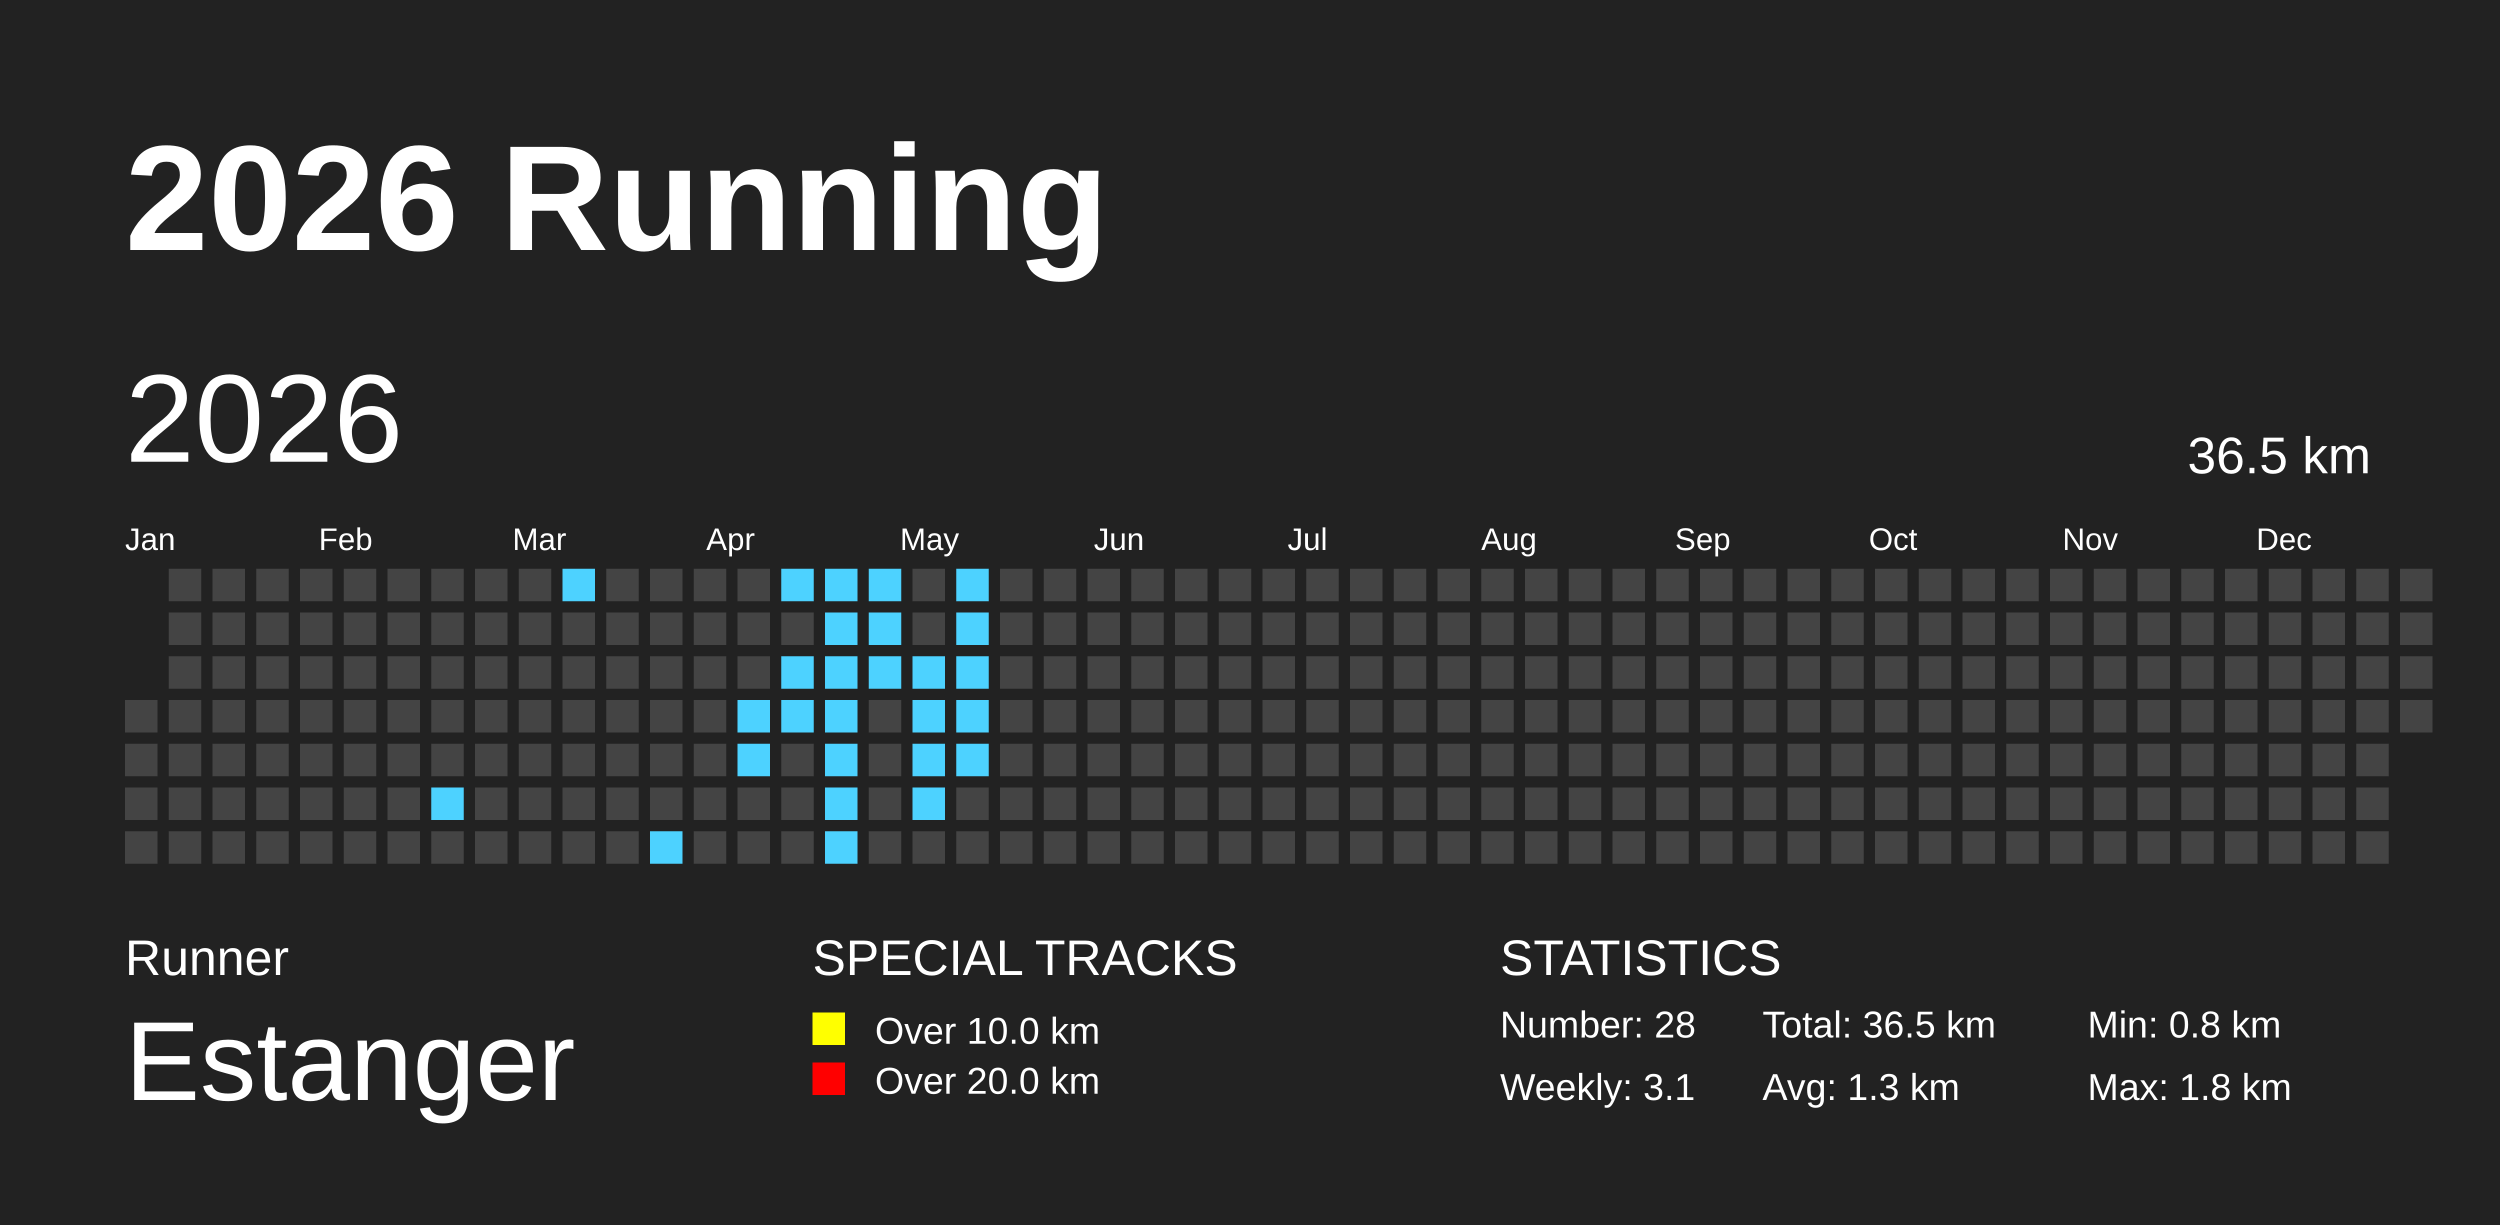
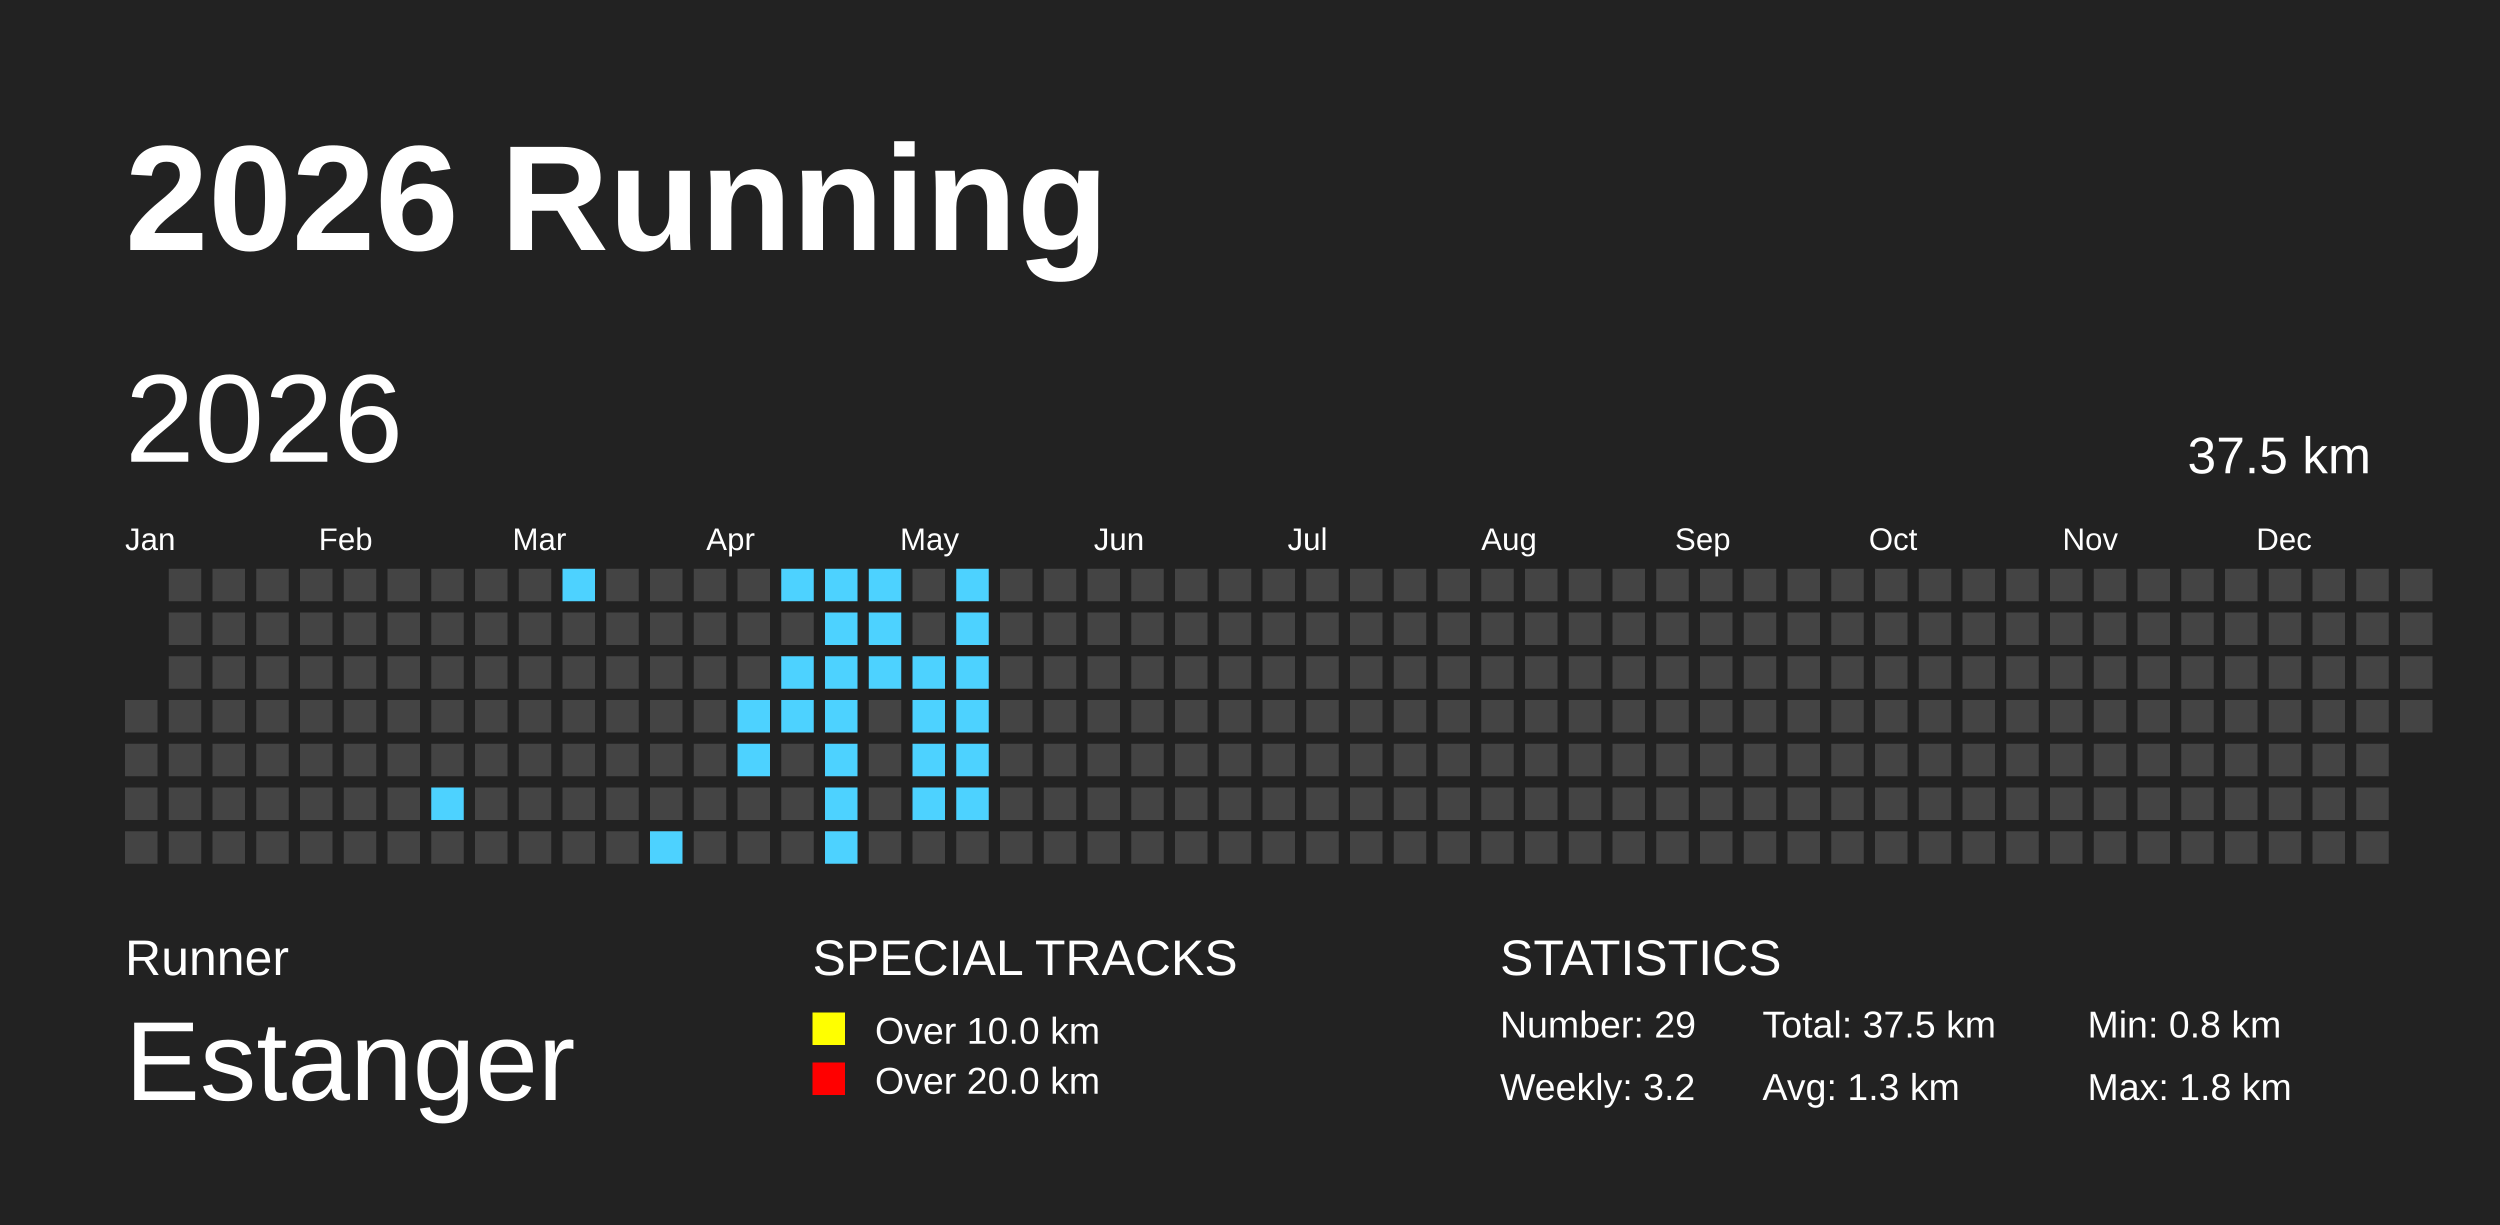
<svg xmlns="http://www.w3.org/2000/svg" baseProfile="full" height="98mm" version="1.1" viewBox="0,0,200,98" width="200mm">
  <defs />
  <rect fill="#222222" height="98" width="200" x="0" y="0" />
  <text fill="#FFFFFF" style="font-size:12px; font-family:Arial; font-weight:bold;" x="10" y="20">2026 Running</text>
  <text fill="#FFFFFF" style="font-size:4px; font-family:Arial" x="10" y="78">Runner</text>
  <text fill="#FFFFFF" style="font-size:9px; font-family:Arial" x="10" y="88">Estanger</text>
  <text fill="#FFFFFF" style="font-size:4px; font-family:Arial" x="65" y="78">SPECIAL TRACKS</text>
  <rect fill="yellow" height="2.6" width="2.6" x="65" y="81" />
  <text fill="#FFFFFF" style="font-size:3px; font-family:Arial" x="70" y="83.5">Over 10.0 km</text>
  <rect fill="red" height="2.6" width="2.6" x="65" y="85" />
  <text fill="#FFFFFF" style="font-size:3px; font-family:Arial" x="70" y="87.5">Over 20.0 km</text>
  <text fill="#FFFFFF" style="font-size:4px; font-family:Arial" x="120" y="78">STATISTICS</text>
-   <text fill="#FFFFFF" style="font-size:3px; font-family:Arial" x="120" y="83">Number: 28</text>
-   <text fill="#FFFFFF" style="font-size:3px; font-family:Arial" x="120" y="88">Weekly: 3.1</text>
-   <text fill="#FFFFFF" style="font-size:3px; font-family:Arial" x="141" y="83">Total: 36.5 km</text>
+   <text fill="#FFFFFF" style="font-size:3px; font-family:Arial" x="120" y="83">Number: 29</text>
+   <text fill="#FFFFFF" style="font-size:3px; font-family:Arial" x="120" y="88">Weekly: 3.2</text>
+   <text fill="#FFFFFF" style="font-size:3px; font-family:Arial" x="141" y="83">Total: 37.5 km</text>
  <text fill="#FFFFFF" style="font-size:3px; font-family:Arial" x="141" y="88">Avg: 1.3 km</text>
  <text fill="#FFFFFF" style="font-size:3px; font-family:Arial" x="167" y="83">Min: 0.8 km</text>
  <text fill="#FFFFFF" style="font-size:3px; font-family:Arial" x="167" y="88">Max: 1.8 km</text>
  <text dominant-baseline="hanging" fill="#FFFFFF" style="font-size:10.0px; font-family:Arial;" x="10" y="30">2026</text>
-   <text dominant-baseline="hanging" fill="#FFFFFF" style="font-size:4.125px; font-family:Arial;" x="175" y="35">36.5 km</text>
+   <text dominant-baseline="hanging" fill="#FFFFFF" style="font-size:4.125px; font-family:Arial;" x="175" y="35">37.5 km</text>
  <text fill="#FFFFFF" style="font-size:2.5px; font-family:Arial" x="10.0" y="44">Jan</text>
  <text fill="#FFFFFF" style="font-size:2.5px; font-family:Arial" x="25.5" y="44">Feb</text>
  <text fill="#FFFFFF" style="font-size:2.5px; font-family:Arial" x="41.0" y="44">Mar</text>
  <text fill="#FFFFFF" style="font-size:2.5px; font-family:Arial" x="56.5" y="44">Apr</text>
  <text fill="#FFFFFF" style="font-size:2.5px; font-family:Arial" x="72.0" y="44">May</text>
  <text fill="#FFFFFF" style="font-size:2.5px; font-family:Arial" x="87.5" y="44">Jun</text>
  <text fill="#FFFFFF" style="font-size:2.5px; font-family:Arial" x="103.0" y="44">Jul</text>
  <text fill="#FFFFFF" style="font-size:2.5px; font-family:Arial" x="118.5" y="44">Aug</text>
  <text fill="#FFFFFF" style="font-size:2.5px; font-family:Arial" x="134.0" y="44">Sep</text>
  <text fill="#FFFFFF" style="font-size:2.5px; font-family:Arial" x="149.5" y="44">Oct</text>
  <text fill="#FFFFFF" style="font-size:2.5px; font-family:Arial" x="165.0" y="44">Nov</text>
  <text fill="#FFFFFF" style="font-size:2.5px; font-family:Arial" x="180.5" y="44">Dec</text>
  <rect fill="#444444" height="2.6" width="2.6" x="10.0" y="56.0" />
  <rect fill="#444444" height="2.6" width="2.6" x="10.0" y="59.5" />
  <rect fill="#444444" height="2.6" width="2.6" x="10.0" y="63.0" />
  <rect fill="#444444" height="2.6" width="2.6" x="10.0" y="66.5" />
  <rect fill="#444444" height="2.6" width="2.6" x="13.5" y="45.5" />
  <rect fill="#444444" height="2.6" width="2.6" x="13.5" y="49.0" />
  <rect fill="#444444" height="2.6" width="2.6" x="13.5" y="52.5" />
  <rect fill="#444444" height="2.6" width="2.6" x="13.5" y="56.0" />
  <rect fill="#444444" height="2.6" width="2.6" x="13.5" y="59.5" />
  <rect fill="#444444" height="2.6" width="2.6" x="13.5" y="63.0" />
  <rect fill="#444444" height="2.6" width="2.6" x="13.5" y="66.5" />
  <rect fill="#444444" height="2.6" width="2.6" x="17.0" y="45.5" />
  <rect fill="#444444" height="2.6" width="2.6" x="17.0" y="49.0" />
  <rect fill="#444444" height="2.6" width="2.6" x="17.0" y="52.5" />
  <rect fill="#444444" height="2.6" width="2.6" x="17.0" y="56.0" />
  <rect fill="#444444" height="2.6" width="2.6" x="17.0" y="59.5" />
  <rect fill="#444444" height="2.6" width="2.6" x="17.0" y="63.0" />
  <rect fill="#444444" height="2.6" width="2.6" x="17.0" y="66.5" />
  <rect fill="#444444" height="2.6" width="2.6" x="20.5" y="45.5" />
  <rect fill="#444444" height="2.6" width="2.6" x="20.5" y="49.0" />
  <rect fill="#444444" height="2.6" width="2.6" x="20.5" y="52.5" />
  <rect fill="#444444" height="2.6" width="2.6" x="20.5" y="56.0" />
  <rect fill="#444444" height="2.6" width="2.6" x="20.5" y="59.5" />
  <rect fill="#444444" height="2.6" width="2.6" x="20.5" y="63.0" />
  <rect fill="#444444" height="2.6" width="2.6" x="20.5" y="66.5" />
  <rect fill="#444444" height="2.6" width="2.6" x="24.0" y="45.5" />
  <rect fill="#444444" height="2.6" width="2.6" x="24.0" y="49.0" />
  <rect fill="#444444" height="2.6" width="2.6" x="24.0" y="52.5" />
  <rect fill="#444444" height="2.6" width="2.6" x="24.0" y="56.0" />
  <rect fill="#444444" height="2.6" width="2.6" x="24.0" y="59.5" />
  <rect fill="#444444" height="2.6" width="2.6" x="24.0" y="63.0" />
  <rect fill="#444444" height="2.6" width="2.6" x="24.0" y="66.5" />
  <rect fill="#444444" height="2.6" width="2.6" x="27.5" y="45.5" />
  <rect fill="#444444" height="2.6" width="2.6" x="27.5" y="49.0" />
  <rect fill="#444444" height="2.6" width="2.6" x="27.5" y="52.5" />
  <rect fill="#444444" height="2.6" width="2.6" x="27.5" y="56.0" />
  <rect fill="#444444" height="2.6" width="2.6" x="27.5" y="59.5" />
  <rect fill="#444444" height="2.6" width="2.6" x="27.5" y="63.0" />
  <rect fill="#444444" height="2.6" width="2.6" x="27.5" y="66.5" />
  <rect fill="#444444" height="2.6" width="2.6" x="31.0" y="45.5" />
  <rect fill="#444444" height="2.6" width="2.6" x="31.0" y="49.0" />
  <rect fill="#444444" height="2.6" width="2.6" x="31.0" y="52.5" />
  <rect fill="#444444" height="2.6" width="2.6" x="31.0" y="56.0" />
  <rect fill="#444444" height="2.6" width="2.6" x="31.0" y="59.5" />
  <rect fill="#444444" height="2.6" width="2.6" x="31.0" y="63.0" />
  <rect fill="#444444" height="2.6" width="2.6" x="31.0" y="66.5" />
  <rect fill="#444444" height="2.6" width="2.6" x="34.5" y="45.5" />
  <rect fill="#444444" height="2.6" width="2.6" x="34.5" y="49.0" />
  <rect fill="#444444" height="2.6" width="2.6" x="34.5" y="52.5" />
  <rect fill="#444444" height="2.6" width="2.6" x="34.5" y="56.0" />
  <rect fill="#444444" height="2.6" width="2.6" x="34.5" y="59.5" />
  <rect fill="#4DD2FF" height="2.6" width="2.6" x="34.5" y="63.0" />
  <rect fill="#444444" height="2.6" width="2.6" x="34.5" y="66.5" />
  <rect fill="#444444" height="2.6" width="2.6" x="38.0" y="45.5" />
  <rect fill="#444444" height="2.6" width="2.6" x="38.0" y="49.0" />
  <rect fill="#444444" height="2.6" width="2.6" x="38.0" y="52.5" />
  <rect fill="#444444" height="2.6" width="2.6" x="38.0" y="56.0" />
  <rect fill="#444444" height="2.6" width="2.6" x="38.0" y="59.5" />
  <rect fill="#444444" height="2.6" width="2.6" x="38.0" y="63.0" />
  <rect fill="#444444" height="2.6" width="2.6" x="38.0" y="66.5" />
  <rect fill="#444444" height="2.6" width="2.6" x="41.5" y="45.5" />
  <rect fill="#444444" height="2.6" width="2.6" x="41.5" y="49.0" />
  <rect fill="#444444" height="2.6" width="2.6" x="41.5" y="52.5" />
  <rect fill="#444444" height="2.6" width="2.6" x="41.5" y="56.0" />
  <rect fill="#444444" height="2.6" width="2.6" x="41.5" y="59.5" />
  <rect fill="#444444" height="2.6" width="2.6" x="41.5" y="63.0" />
  <rect fill="#444444" height="2.6" width="2.6" x="41.5" y="66.5" />
  <rect fill="#4DD2FF" height="2.6" width="2.6" x="45.0" y="45.5" />
  <rect fill="#444444" height="2.6" width="2.6" x="45.0" y="49.0" />
  <rect fill="#444444" height="2.6" width="2.6" x="45.0" y="52.5" />
  <rect fill="#444444" height="2.6" width="2.6" x="45.0" y="56.0" />
  <rect fill="#444444" height="2.6" width="2.6" x="45.0" y="59.5" />
  <rect fill="#444444" height="2.6" width="2.6" x="45.0" y="63.0" />
  <rect fill="#444444" height="2.6" width="2.6" x="45.0" y="66.5" />
  <rect fill="#444444" height="2.6" width="2.6" x="48.5" y="45.5" />
  <rect fill="#444444" height="2.6" width="2.6" x="48.5" y="49.0" />
  <rect fill="#444444" height="2.6" width="2.6" x="48.5" y="52.5" />
  <rect fill="#444444" height="2.6" width="2.6" x="48.5" y="56.0" />
  <rect fill="#444444" height="2.6" width="2.6" x="48.5" y="59.5" />
  <rect fill="#444444" height="2.6" width="2.6" x="48.5" y="63.0" />
  <rect fill="#444444" height="2.6" width="2.6" x="48.5" y="66.5" />
  <rect fill="#444444" height="2.6" width="2.6" x="52.0" y="45.5" />
  <rect fill="#444444" height="2.6" width="2.6" x="52.0" y="49.0" />
  <rect fill="#444444" height="2.6" width="2.6" x="52.0" y="52.5" />
  <rect fill="#444444" height="2.6" width="2.6" x="52.0" y="56.0" />
  <rect fill="#444444" height="2.6" width="2.6" x="52.0" y="59.5" />
  <rect fill="#444444" height="2.6" width="2.6" x="52.0" y="63.0" />
  <rect fill="#4DD2FF" height="2.6" width="2.6" x="52.0" y="66.5" />
  <rect fill="#444444" height="2.6" width="2.6" x="55.5" y="45.5" />
  <rect fill="#444444" height="2.6" width="2.6" x="55.5" y="49.0" />
  <rect fill="#444444" height="2.6" width="2.6" x="55.5" y="52.5" />
  <rect fill="#444444" height="2.6" width="2.6" x="55.5" y="56.0" />
  <rect fill="#444444" height="2.6" width="2.6" x="55.5" y="59.5" />
  <rect fill="#444444" height="2.6" width="2.6" x="55.5" y="63.0" />
  <rect fill="#444444" height="2.6" width="2.6" x="55.5" y="66.5" />
  <rect fill="#444444" height="2.6" width="2.6" x="59.0" y="45.5" />
  <rect fill="#444444" height="2.6" width="2.6" x="59.0" y="49.0" />
  <rect fill="#444444" height="2.6" width="2.6" x="59.0" y="52.5" />
  <rect fill="#4DD2FF" height="2.6" width="2.6" x="59.0" y="56.0" />
  <rect fill="#4DD2FF" height="2.6" width="2.6" x="59.0" y="59.5" />
  <rect fill="#444444" height="2.6" width="2.6" x="59.0" y="63.0" />
  <rect fill="#444444" height="2.6" width="2.6" x="59.0" y="66.5" />
  <rect fill="#4DD2FF" height="2.6" width="2.6" x="62.5" y="45.5" />
  <rect fill="#444444" height="2.6" width="2.6" x="62.5" y="49.0" />
  <rect fill="#4DD2FF" height="2.6" width="2.6" x="62.5" y="52.5" />
  <rect fill="#4DD2FF" height="2.6" width="2.6" x="62.5" y="56.0" />
  <rect fill="#444444" height="2.6" width="2.6" x="62.5" y="59.5" />
  <rect fill="#444444" height="2.6" width="2.6" x="62.5" y="63.0" />
  <rect fill="#444444" height="2.6" width="2.6" x="62.5" y="66.5" />
  <rect fill="#4DD2FF" height="2.6" width="2.6" x="66.0" y="45.5" />
  <rect fill="#4DD2FF" height="2.6" width="2.6" x="66.0" y="49.0" />
  <rect fill="#4DD2FF" height="2.6" width="2.6" x="66.0" y="52.5" />
  <rect fill="#4DD2FF" height="2.6" width="2.6" x="66.0" y="56.0" />
  <rect fill="#4DD2FF" height="2.6" width="2.6" x="66.0" y="59.5" />
  <rect fill="#4DD2FF" height="2.6" width="2.6" x="66.0" y="63.0" />
  <rect fill="#4DD2FF" height="2.6" width="2.6" x="66.0" y="66.5" />
  <rect fill="#4DD2FF" height="2.6" width="2.6" x="69.5" y="45.5" />
  <rect fill="#4DD2FF" height="2.6" width="2.6" x="69.5" y="49.0" />
  <rect fill="#4DD2FF" height="2.6" width="2.6" x="69.5" y="52.5" />
  <rect fill="#444444" height="2.6" width="2.6" x="69.5" y="56.0" />
  <rect fill="#444444" height="2.6" width="2.6" x="69.5" y="59.5" />
  <rect fill="#444444" height="2.6" width="2.6" x="69.5" y="63.0" />
  <rect fill="#444444" height="2.6" width="2.6" x="69.5" y="66.5" />
  <rect fill="#444444" height="2.6" width="2.6" x="73.0" y="45.5" />
  <rect fill="#444444" height="2.6" width="2.6" x="73.0" y="49.0" />
  <rect fill="#4DD2FF" height="2.6" width="2.6" x="73.0" y="52.5" />
  <rect fill="#4DD2FF" height="2.6" width="2.6" x="73.0" y="56.0" />
  <rect fill="#4DD2FF" height="2.6" width="2.6" x="73.0" y="59.5" />
  <rect fill="#4DD2FF" height="2.6" width="2.6" x="73.0" y="63.0" />
  <rect fill="#444444" height="2.6" width="2.6" x="73.0" y="66.5" />
  <rect fill="#4DD2FF" height="2.6" width="2.6" x="76.5" y="45.5" />
  <rect fill="#4DD2FF" height="2.6" width="2.6" x="76.5" y="49.0" />
  <rect fill="#4DD2FF" height="2.6" width="2.6" x="76.5" y="52.5" />
  <rect fill="#4DD2FF" height="2.6" width="2.6" x="76.5" y="56.0" />
  <rect fill="#4DD2FF" height="2.6" width="2.6" x="76.5" y="59.5" />
-   <rect fill="#444444" height="2.6" width="2.6" x="76.5" y="63.0" />
+   <rect fill="#4DD2FF" height="2.6" width="2.6" x="76.5" y="63.0" />
  <rect fill="#444444" height="2.6" width="2.6" x="76.5" y="66.5" />
  <rect fill="#444444" height="2.6" width="2.6" x="80.0" y="45.5" />
  <rect fill="#444444" height="2.6" width="2.6" x="80.0" y="49.0" />
  <rect fill="#444444" height="2.6" width="2.6" x="80.0" y="52.5" />
  <rect fill="#444444" height="2.6" width="2.6" x="80.0" y="56.0" />
  <rect fill="#444444" height="2.6" width="2.6" x="80.0" y="59.5" />
  <rect fill="#444444" height="2.6" width="2.6" x="80.0" y="63.0" />
  <rect fill="#444444" height="2.6" width="2.6" x="80.0" y="66.5" />
  <rect fill="#444444" height="2.6" width="2.6" x="83.5" y="45.5" />
  <rect fill="#444444" height="2.6" width="2.6" x="83.5" y="49.0" />
  <rect fill="#444444" height="2.6" width="2.6" x="83.5" y="52.5" />
  <rect fill="#444444" height="2.6" width="2.6" x="83.5" y="56.0" />
  <rect fill="#444444" height="2.6" width="2.6" x="83.5" y="59.5" />
  <rect fill="#444444" height="2.6" width="2.6" x="83.5" y="63.0" />
  <rect fill="#444444" height="2.6" width="2.6" x="83.5" y="66.5" />
  <rect fill="#444444" height="2.6" width="2.6" x="87.0" y="45.5" />
  <rect fill="#444444" height="2.6" width="2.6" x="87.0" y="49.0" />
  <rect fill="#444444" height="2.6" width="2.6" x="87.0" y="52.5" />
  <rect fill="#444444" height="2.6" width="2.6" x="87.0" y="56.0" />
  <rect fill="#444444" height="2.6" width="2.6" x="87.0" y="59.5" />
  <rect fill="#444444" height="2.6" width="2.6" x="87.0" y="63.0" />
  <rect fill="#444444" height="2.6" width="2.6" x="87.0" y="66.5" />
  <rect fill="#444444" height="2.6" width="2.6" x="90.5" y="45.5" />
  <rect fill="#444444" height="2.6" width="2.6" x="90.5" y="49.0" />
  <rect fill="#444444" height="2.6" width="2.6" x="90.5" y="52.5" />
  <rect fill="#444444" height="2.6" width="2.6" x="90.5" y="56.0" />
  <rect fill="#444444" height="2.6" width="2.6" x="90.5" y="59.5" />
  <rect fill="#444444" height="2.6" width="2.6" x="90.5" y="63.0" />
  <rect fill="#444444" height="2.6" width="2.6" x="90.5" y="66.5" />
  <rect fill="#444444" height="2.6" width="2.6" x="94.0" y="45.5" />
  <rect fill="#444444" height="2.6" width="2.6" x="94.0" y="49.0" />
  <rect fill="#444444" height="2.6" width="2.6" x="94.0" y="52.5" />
  <rect fill="#444444" height="2.6" width="2.6" x="94.0" y="56.0" />
  <rect fill="#444444" height="2.6" width="2.6" x="94.0" y="59.5" />
  <rect fill="#444444" height="2.6" width="2.6" x="94.0" y="63.0" />
  <rect fill="#444444" height="2.6" width="2.6" x="94.0" y="66.5" />
  <rect fill="#444444" height="2.6" width="2.6" x="97.5" y="45.5" />
  <rect fill="#444444" height="2.6" width="2.6" x="97.5" y="49.0" />
  <rect fill="#444444" height="2.6" width="2.6" x="97.5" y="52.5" />
  <rect fill="#444444" height="2.6" width="2.6" x="97.5" y="56.0" />
  <rect fill="#444444" height="2.6" width="2.6" x="97.5" y="59.5" />
  <rect fill="#444444" height="2.6" width="2.6" x="97.5" y="63.0" />
  <rect fill="#444444" height="2.6" width="2.6" x="97.5" y="66.5" />
  <rect fill="#444444" height="2.6" width="2.6" x="101.0" y="45.5" />
  <rect fill="#444444" height="2.6" width="2.6" x="101.0" y="49.0" />
  <rect fill="#444444" height="2.6" width="2.6" x="101.0" y="52.5" />
  <rect fill="#444444" height="2.6" width="2.6" x="101.0" y="56.0" />
  <rect fill="#444444" height="2.6" width="2.6" x="101.0" y="59.5" />
  <rect fill="#444444" height="2.6" width="2.6" x="101.0" y="63.0" />
  <rect fill="#444444" height="2.6" width="2.6" x="101.0" y="66.5" />
  <rect fill="#444444" height="2.6" width="2.6" x="104.5" y="45.5" />
  <rect fill="#444444" height="2.6" width="2.6" x="104.5" y="49.0" />
  <rect fill="#444444" height="2.6" width="2.6" x="104.5" y="52.5" />
  <rect fill="#444444" height="2.6" width="2.6" x="104.5" y="56.0" />
  <rect fill="#444444" height="2.6" width="2.6" x="104.5" y="59.5" />
  <rect fill="#444444" height="2.6" width="2.6" x="104.5" y="63.0" />
  <rect fill="#444444" height="2.6" width="2.6" x="104.5" y="66.5" />
  <rect fill="#444444" height="2.6" width="2.6" x="108.0" y="45.5" />
  <rect fill="#444444" height="2.6" width="2.6" x="108.0" y="49.0" />
  <rect fill="#444444" height="2.6" width="2.6" x="108.0" y="52.5" />
  <rect fill="#444444" height="2.6" width="2.6" x="108.0" y="56.0" />
  <rect fill="#444444" height="2.6" width="2.6" x="108.0" y="59.5" />
  <rect fill="#444444" height="2.6" width="2.6" x="108.0" y="63.0" />
  <rect fill="#444444" height="2.6" width="2.6" x="108.0" y="66.5" />
  <rect fill="#444444" height="2.6" width="2.6" x="111.5" y="45.5" />
  <rect fill="#444444" height="2.6" width="2.6" x="111.5" y="49.0" />
  <rect fill="#444444" height="2.6" width="2.6" x="111.5" y="52.5" />
  <rect fill="#444444" height="2.6" width="2.6" x="111.5" y="56.0" />
  <rect fill="#444444" height="2.6" width="2.6" x="111.5" y="59.5" />
  <rect fill="#444444" height="2.6" width="2.6" x="111.5" y="63.0" />
  <rect fill="#444444" height="2.6" width="2.6" x="111.5" y="66.5" />
  <rect fill="#444444" height="2.6" width="2.6" x="115.0" y="45.5" />
  <rect fill="#444444" height="2.6" width="2.6" x="115.0" y="49.0" />
  <rect fill="#444444" height="2.6" width="2.6" x="115.0" y="52.5" />
  <rect fill="#444444" height="2.6" width="2.6" x="115.0" y="56.0" />
  <rect fill="#444444" height="2.6" width="2.6" x="115.0" y="59.5" />
  <rect fill="#444444" height="2.6" width="2.6" x="115.0" y="63.0" />
  <rect fill="#444444" height="2.6" width="2.6" x="115.0" y="66.5" />
  <rect fill="#444444" height="2.6" width="2.6" x="118.5" y="45.5" />
  <rect fill="#444444" height="2.6" width="2.6" x="118.5" y="49.0" />
  <rect fill="#444444" height="2.6" width="2.6" x="118.5" y="52.5" />
  <rect fill="#444444" height="2.6" width="2.6" x="118.5" y="56.0" />
  <rect fill="#444444" height="2.6" width="2.6" x="118.5" y="59.5" />
  <rect fill="#444444" height="2.6" width="2.6" x="118.5" y="63.0" />
  <rect fill="#444444" height="2.6" width="2.6" x="118.5" y="66.5" />
  <rect fill="#444444" height="2.6" width="2.6" x="122.0" y="45.5" />
  <rect fill="#444444" height="2.6" width="2.6" x="122.0" y="49.0" />
  <rect fill="#444444" height="2.6" width="2.6" x="122.0" y="52.5" />
  <rect fill="#444444" height="2.6" width="2.6" x="122.0" y="56.0" />
  <rect fill="#444444" height="2.6" width="2.6" x="122.0" y="59.5" />
  <rect fill="#444444" height="2.6" width="2.6" x="122.0" y="63.0" />
  <rect fill="#444444" height="2.6" width="2.6" x="122.0" y="66.5" />
  <rect fill="#444444" height="2.6" width="2.6" x="125.5" y="45.5" />
  <rect fill="#444444" height="2.6" width="2.6" x="125.5" y="49.0" />
  <rect fill="#444444" height="2.6" width="2.6" x="125.5" y="52.5" />
  <rect fill="#444444" height="2.6" width="2.6" x="125.5" y="56.0" />
  <rect fill="#444444" height="2.6" width="2.6" x="125.5" y="59.5" />
  <rect fill="#444444" height="2.6" width="2.6" x="125.5" y="63.0" />
  <rect fill="#444444" height="2.6" width="2.6" x="125.5" y="66.5" />
  <rect fill="#444444" height="2.6" width="2.6" x="129.0" y="45.5" />
  <rect fill="#444444" height="2.6" width="2.6" x="129.0" y="49.0" />
  <rect fill="#444444" height="2.6" width="2.6" x="129.0" y="52.5" />
  <rect fill="#444444" height="2.6" width="2.6" x="129.0" y="56.0" />
  <rect fill="#444444" height="2.6" width="2.6" x="129.0" y="59.5" />
  <rect fill="#444444" height="2.6" width="2.6" x="129.0" y="63.0" />
  <rect fill="#444444" height="2.6" width="2.6" x="129.0" y="66.5" />
  <rect fill="#444444" height="2.6" width="2.6" x="132.5" y="45.5" />
  <rect fill="#444444" height="2.6" width="2.6" x="132.5" y="49.0" />
  <rect fill="#444444" height="2.6" width="2.6" x="132.5" y="52.5" />
  <rect fill="#444444" height="2.6" width="2.6" x="132.5" y="56.0" />
  <rect fill="#444444" height="2.6" width="2.6" x="132.5" y="59.5" />
  <rect fill="#444444" height="2.6" width="2.6" x="132.5" y="63.0" />
  <rect fill="#444444" height="2.6" width="2.6" x="132.5" y="66.5" />
  <rect fill="#444444" height="2.6" width="2.6" x="136.0" y="45.5" />
  <rect fill="#444444" height="2.6" width="2.6" x="136.0" y="49.0" />
  <rect fill="#444444" height="2.6" width="2.6" x="136.0" y="52.5" />
  <rect fill="#444444" height="2.6" width="2.6" x="136.0" y="56.0" />
  <rect fill="#444444" height="2.6" width="2.6" x="136.0" y="59.5" />
  <rect fill="#444444" height="2.6" width="2.6" x="136.0" y="63.0" />
  <rect fill="#444444" height="2.6" width="2.6" x="136.0" y="66.5" />
  <rect fill="#444444" height="2.6" width="2.6" x="139.5" y="45.5" />
  <rect fill="#444444" height="2.6" width="2.6" x="139.5" y="49.0" />
  <rect fill="#444444" height="2.6" width="2.6" x="139.5" y="52.5" />
  <rect fill="#444444" height="2.6" width="2.6" x="139.5" y="56.0" />
  <rect fill="#444444" height="2.6" width="2.6" x="139.5" y="59.5" />
  <rect fill="#444444" height="2.6" width="2.6" x="139.5" y="63.0" />
  <rect fill="#444444" height="2.6" width="2.6" x="139.5" y="66.5" />
  <rect fill="#444444" height="2.6" width="2.6" x="143.0" y="45.5" />
  <rect fill="#444444" height="2.6" width="2.6" x="143.0" y="49.0" />
  <rect fill="#444444" height="2.6" width="2.6" x="143.0" y="52.5" />
  <rect fill="#444444" height="2.6" width="2.6" x="143.0" y="56.0" />
  <rect fill="#444444" height="2.6" width="2.6" x="143.0" y="59.5" />
  <rect fill="#444444" height="2.6" width="2.6" x="143.0" y="63.0" />
  <rect fill="#444444" height="2.6" width="2.6" x="143.0" y="66.5" />
  <rect fill="#444444" height="2.6" width="2.6" x="146.5" y="45.5" />
  <rect fill="#444444" height="2.6" width="2.6" x="146.5" y="49.0" />
  <rect fill="#444444" height="2.6" width="2.6" x="146.5" y="52.5" />
  <rect fill="#444444" height="2.6" width="2.6" x="146.5" y="56.0" />
  <rect fill="#444444" height="2.6" width="2.6" x="146.5" y="59.5" />
  <rect fill="#444444" height="2.6" width="2.6" x="146.5" y="63.0" />
  <rect fill="#444444" height="2.6" width="2.6" x="146.5" y="66.5" />
  <rect fill="#444444" height="2.6" width="2.6" x="150.0" y="45.5" />
  <rect fill="#444444" height="2.6" width="2.6" x="150.0" y="49.0" />
  <rect fill="#444444" height="2.6" width="2.6" x="150.0" y="52.5" />
  <rect fill="#444444" height="2.6" width="2.6" x="150.0" y="56.0" />
  <rect fill="#444444" height="2.6" width="2.6" x="150.0" y="59.5" />
  <rect fill="#444444" height="2.6" width="2.6" x="150.0" y="63.0" />
  <rect fill="#444444" height="2.6" width="2.6" x="150.0" y="66.5" />
  <rect fill="#444444" height="2.6" width="2.6" x="153.5" y="45.5" />
  <rect fill="#444444" height="2.6" width="2.6" x="153.5" y="49.0" />
  <rect fill="#444444" height="2.6" width="2.6" x="153.5" y="52.5" />
  <rect fill="#444444" height="2.6" width="2.6" x="153.5" y="56.0" />
  <rect fill="#444444" height="2.6" width="2.6" x="153.5" y="59.5" />
  <rect fill="#444444" height="2.6" width="2.6" x="153.5" y="63.0" />
  <rect fill="#444444" height="2.6" width="2.6" x="153.5" y="66.5" />
  <rect fill="#444444" height="2.6" width="2.6" x="157.0" y="45.5" />
  <rect fill="#444444" height="2.6" width="2.6" x="157.0" y="49.0" />
  <rect fill="#444444" height="2.6" width="2.6" x="157.0" y="52.5" />
  <rect fill="#444444" height="2.6" width="2.6" x="157.0" y="56.0" />
  <rect fill="#444444" height="2.6" width="2.6" x="157.0" y="59.5" />
  <rect fill="#444444" height="2.6" width="2.6" x="157.0" y="63.0" />
  <rect fill="#444444" height="2.6" width="2.6" x="157.0" y="66.5" />
  <rect fill="#444444" height="2.6" width="2.6" x="160.5" y="45.5" />
  <rect fill="#444444" height="2.6" width="2.6" x="160.5" y="49.0" />
  <rect fill="#444444" height="2.6" width="2.6" x="160.5" y="52.5" />
  <rect fill="#444444" height="2.6" width="2.6" x="160.5" y="56.0" />
  <rect fill="#444444" height="2.6" width="2.6" x="160.5" y="59.5" />
  <rect fill="#444444" height="2.6" width="2.6" x="160.5" y="63.0" />
  <rect fill="#444444" height="2.6" width="2.6" x="160.5" y="66.5" />
  <rect fill="#444444" height="2.6" width="2.6" x="164.0" y="45.5" />
  <rect fill="#444444" height="2.6" width="2.6" x="164.0" y="49.0" />
  <rect fill="#444444" height="2.6" width="2.6" x="164.0" y="52.5" />
  <rect fill="#444444" height="2.6" width="2.6" x="164.0" y="56.0" />
  <rect fill="#444444" height="2.6" width="2.6" x="164.0" y="59.5" />
  <rect fill="#444444" height="2.6" width="2.6" x="164.0" y="63.0" />
  <rect fill="#444444" height="2.6" width="2.6" x="164.0" y="66.5" />
  <rect fill="#444444" height="2.6" width="2.6" x="167.5" y="45.5" />
  <rect fill="#444444" height="2.6" width="2.6" x="167.5" y="49.0" />
  <rect fill="#444444" height="2.6" width="2.6" x="167.5" y="52.5" />
  <rect fill="#444444" height="2.6" width="2.6" x="167.5" y="56.0" />
  <rect fill="#444444" height="2.6" width="2.6" x="167.5" y="59.5" />
  <rect fill="#444444" height="2.6" width="2.6" x="167.5" y="63.0" />
  <rect fill="#444444" height="2.6" width="2.6" x="167.5" y="66.5" />
  <rect fill="#444444" height="2.6" width="2.6" x="171.0" y="45.5" />
  <rect fill="#444444" height="2.6" width="2.6" x="171.0" y="49.0" />
  <rect fill="#444444" height="2.6" width="2.6" x="171.0" y="52.5" />
  <rect fill="#444444" height="2.6" width="2.6" x="171.0" y="56.0" />
  <rect fill="#444444" height="2.6" width="2.6" x="171.0" y="59.5" />
  <rect fill="#444444" height="2.6" width="2.6" x="171.0" y="63.0" />
  <rect fill="#444444" height="2.6" width="2.6" x="171.0" y="66.5" />
  <rect fill="#444444" height="2.6" width="2.6" x="174.5" y="45.5" />
  <rect fill="#444444" height="2.6" width="2.6" x="174.5" y="49.0" />
  <rect fill="#444444" height="2.6" width="2.6" x="174.5" y="52.5" />
  <rect fill="#444444" height="2.6" width="2.6" x="174.5" y="56.0" />
  <rect fill="#444444" height="2.6" width="2.6" x="174.5" y="59.5" />
  <rect fill="#444444" height="2.6" width="2.6" x="174.5" y="63.0" />
  <rect fill="#444444" height="2.6" width="2.6" x="174.5" y="66.5" />
  <rect fill="#444444" height="2.6" width="2.6" x="178.0" y="45.5" />
  <rect fill="#444444" height="2.6" width="2.6" x="178.0" y="49.0" />
  <rect fill="#444444" height="2.6" width="2.6" x="178.0" y="52.5" />
  <rect fill="#444444" height="2.6" width="2.6" x="178.0" y="56.0" />
  <rect fill="#444444" height="2.6" width="2.6" x="178.0" y="59.5" />
  <rect fill="#444444" height="2.6" width="2.6" x="178.0" y="63.0" />
  <rect fill="#444444" height="2.6" width="2.6" x="178.0" y="66.5" />
  <rect fill="#444444" height="2.6" width="2.6" x="181.5" y="45.5" />
  <rect fill="#444444" height="2.6" width="2.6" x="181.5" y="49.0" />
  <rect fill="#444444" height="2.6" width="2.6" x="181.5" y="52.5" />
  <rect fill="#444444" height="2.6" width="2.6" x="181.5" y="56.0" />
  <rect fill="#444444" height="2.6" width="2.6" x="181.5" y="59.5" />
  <rect fill="#444444" height="2.6" width="2.6" x="181.5" y="63.0" />
  <rect fill="#444444" height="2.6" width="2.6" x="181.5" y="66.5" />
  <rect fill="#444444" height="2.6" width="2.6" x="185.0" y="45.5" />
  <rect fill="#444444" height="2.6" width="2.6" x="185.0" y="49.0" />
  <rect fill="#444444" height="2.6" width="2.6" x="185.0" y="52.5" />
  <rect fill="#444444" height="2.6" width="2.6" x="185.0" y="56.0" />
  <rect fill="#444444" height="2.6" width="2.6" x="185.0" y="59.5" />
  <rect fill="#444444" height="2.6" width="2.6" x="185.0" y="63.0" />
  <rect fill="#444444" height="2.6" width="2.6" x="185.0" y="66.5" />
  <rect fill="#444444" height="2.6" width="2.6" x="188.5" y="45.5" />
  <rect fill="#444444" height="2.6" width="2.6" x="188.5" y="49.0" />
  <rect fill="#444444" height="2.6" width="2.6" x="188.5" y="52.5" />
  <rect fill="#444444" height="2.6" width="2.6" x="188.5" y="56.0" />
  <rect fill="#444444" height="2.6" width="2.6" x="188.5" y="59.5" />
  <rect fill="#444444" height="2.6" width="2.6" x="188.5" y="63.0" />
  <rect fill="#444444" height="2.6" width="2.6" x="188.5" y="66.5" />
  <rect fill="#444444" height="2.6" width="2.6" x="192.0" y="45.5" />
  <rect fill="#444444" height="2.6" width="2.6" x="192.0" y="49.0" />
  <rect fill="#444444" height="2.6" width="2.6" x="192.0" y="52.5" />
  <rect fill="#444444" height="2.6" width="2.6" x="192.0" y="56.0" />
</svg>
